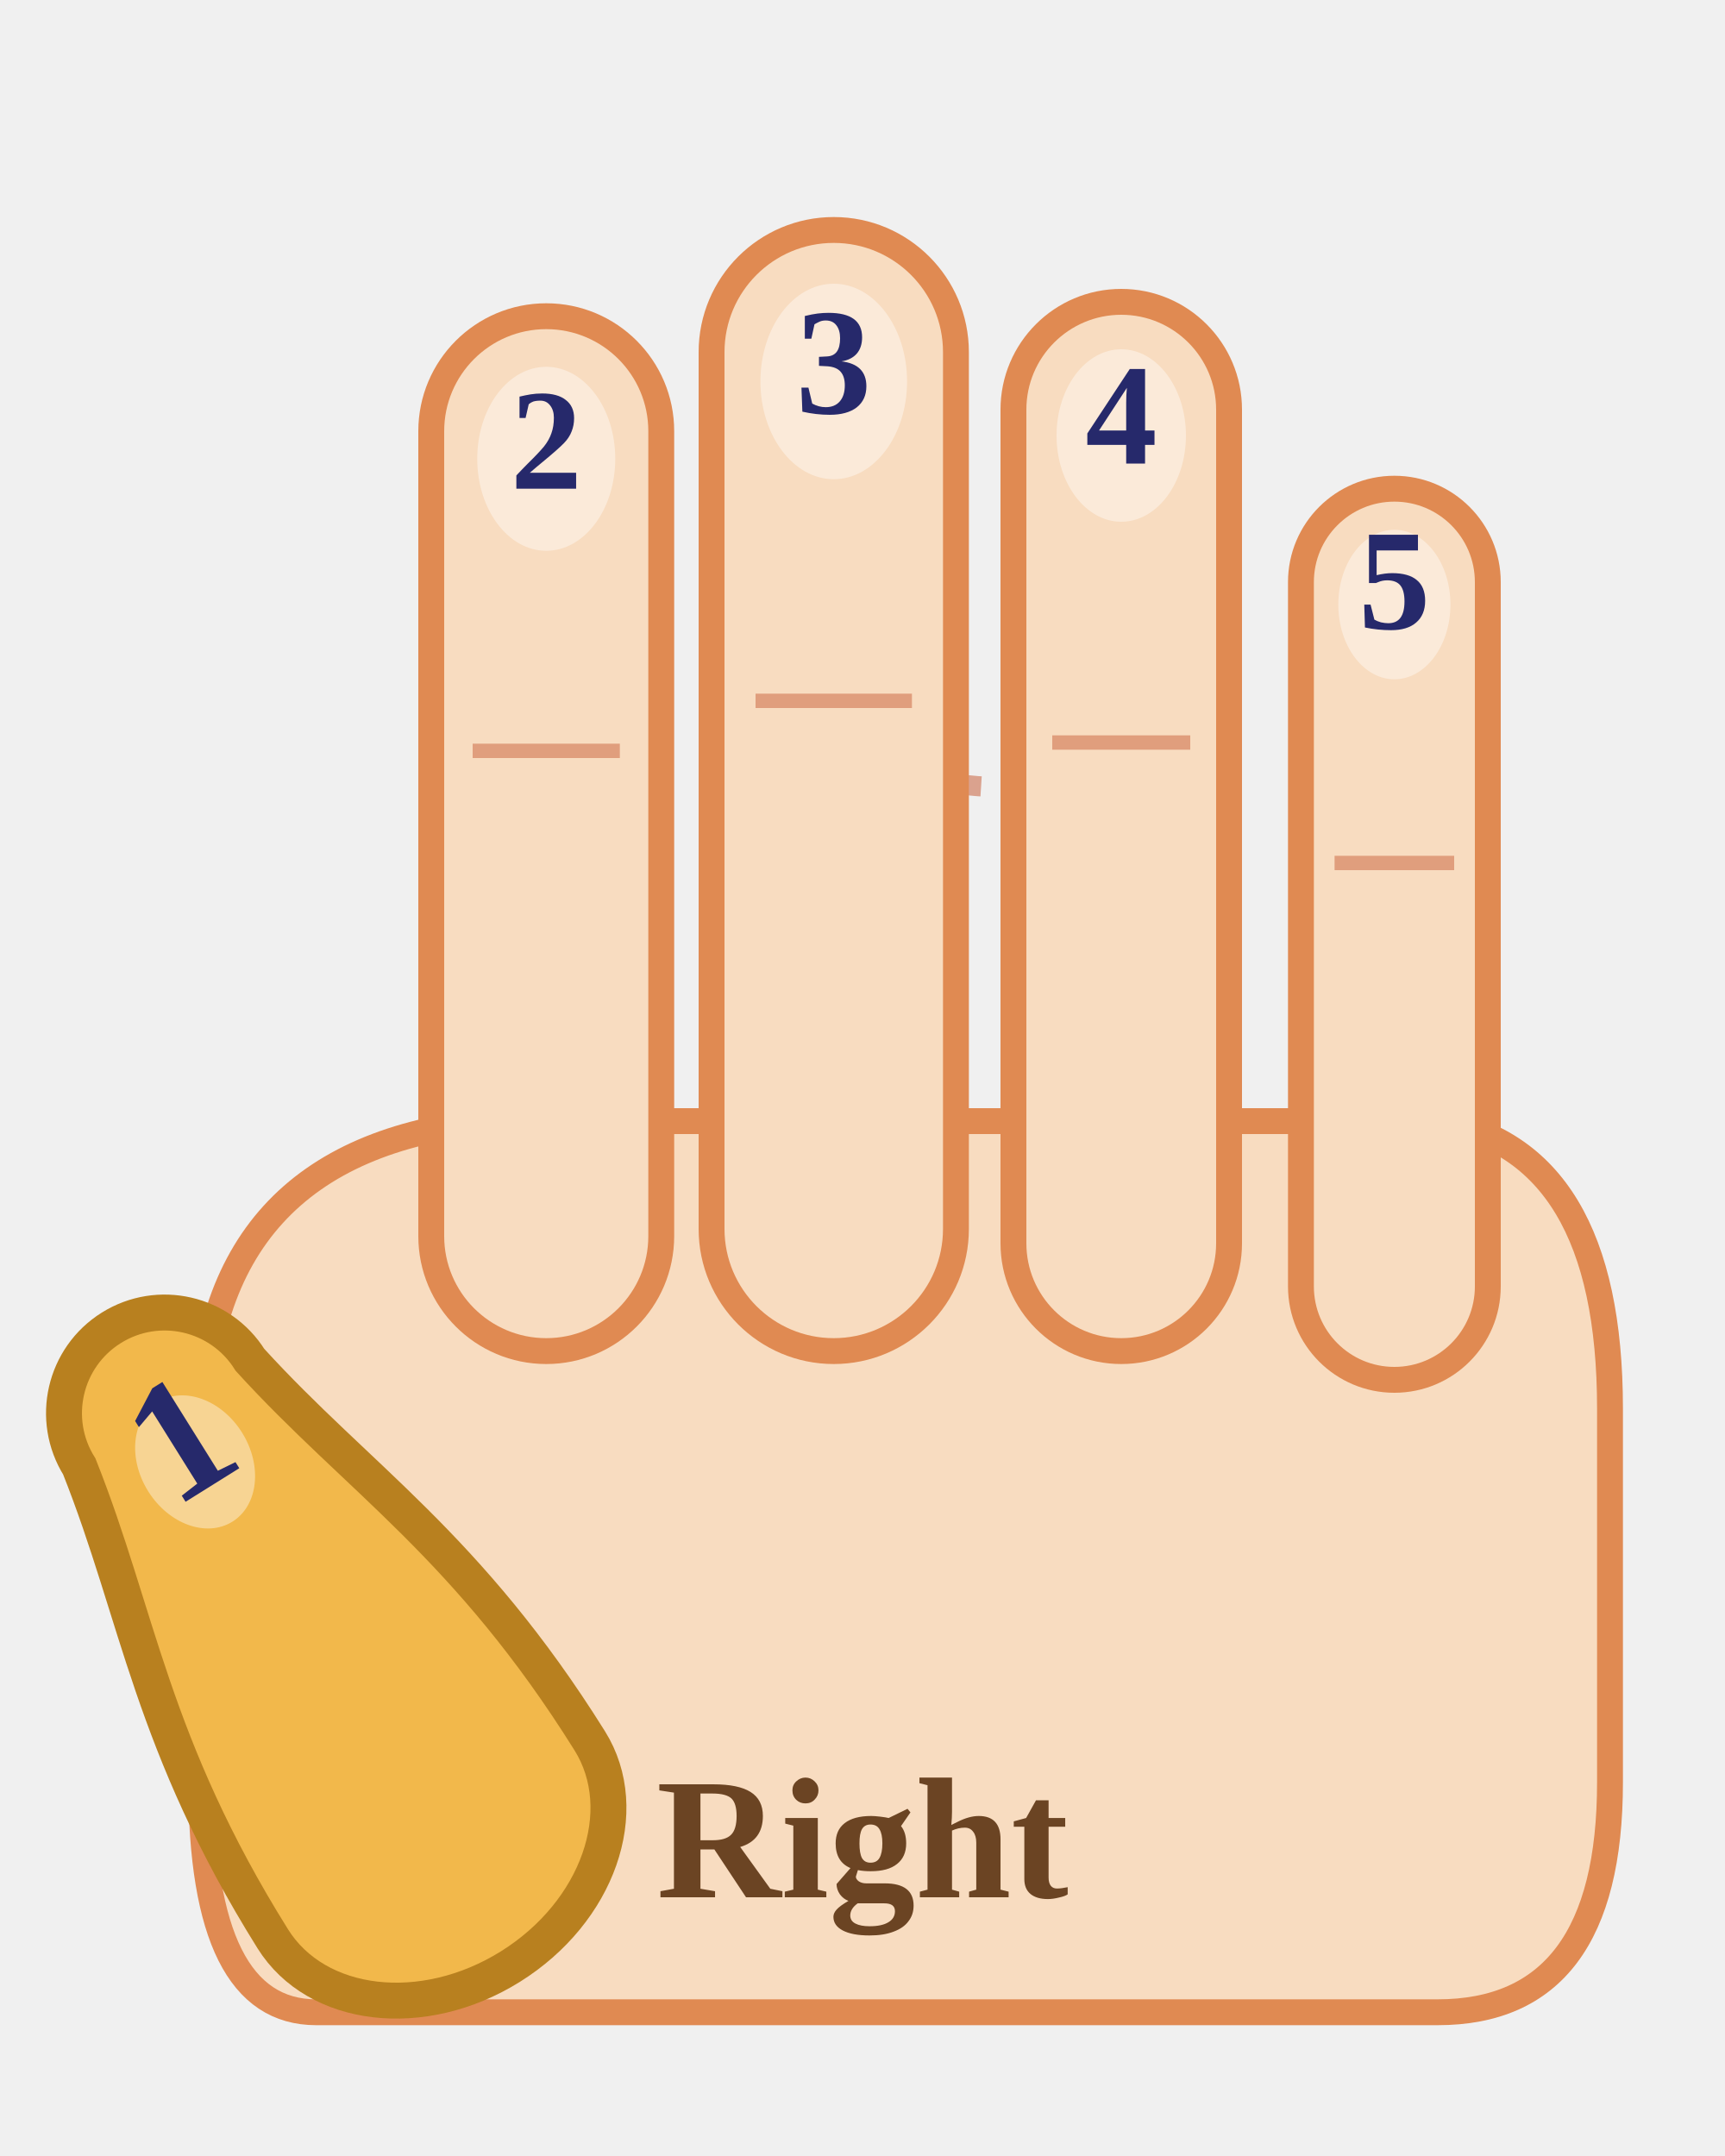
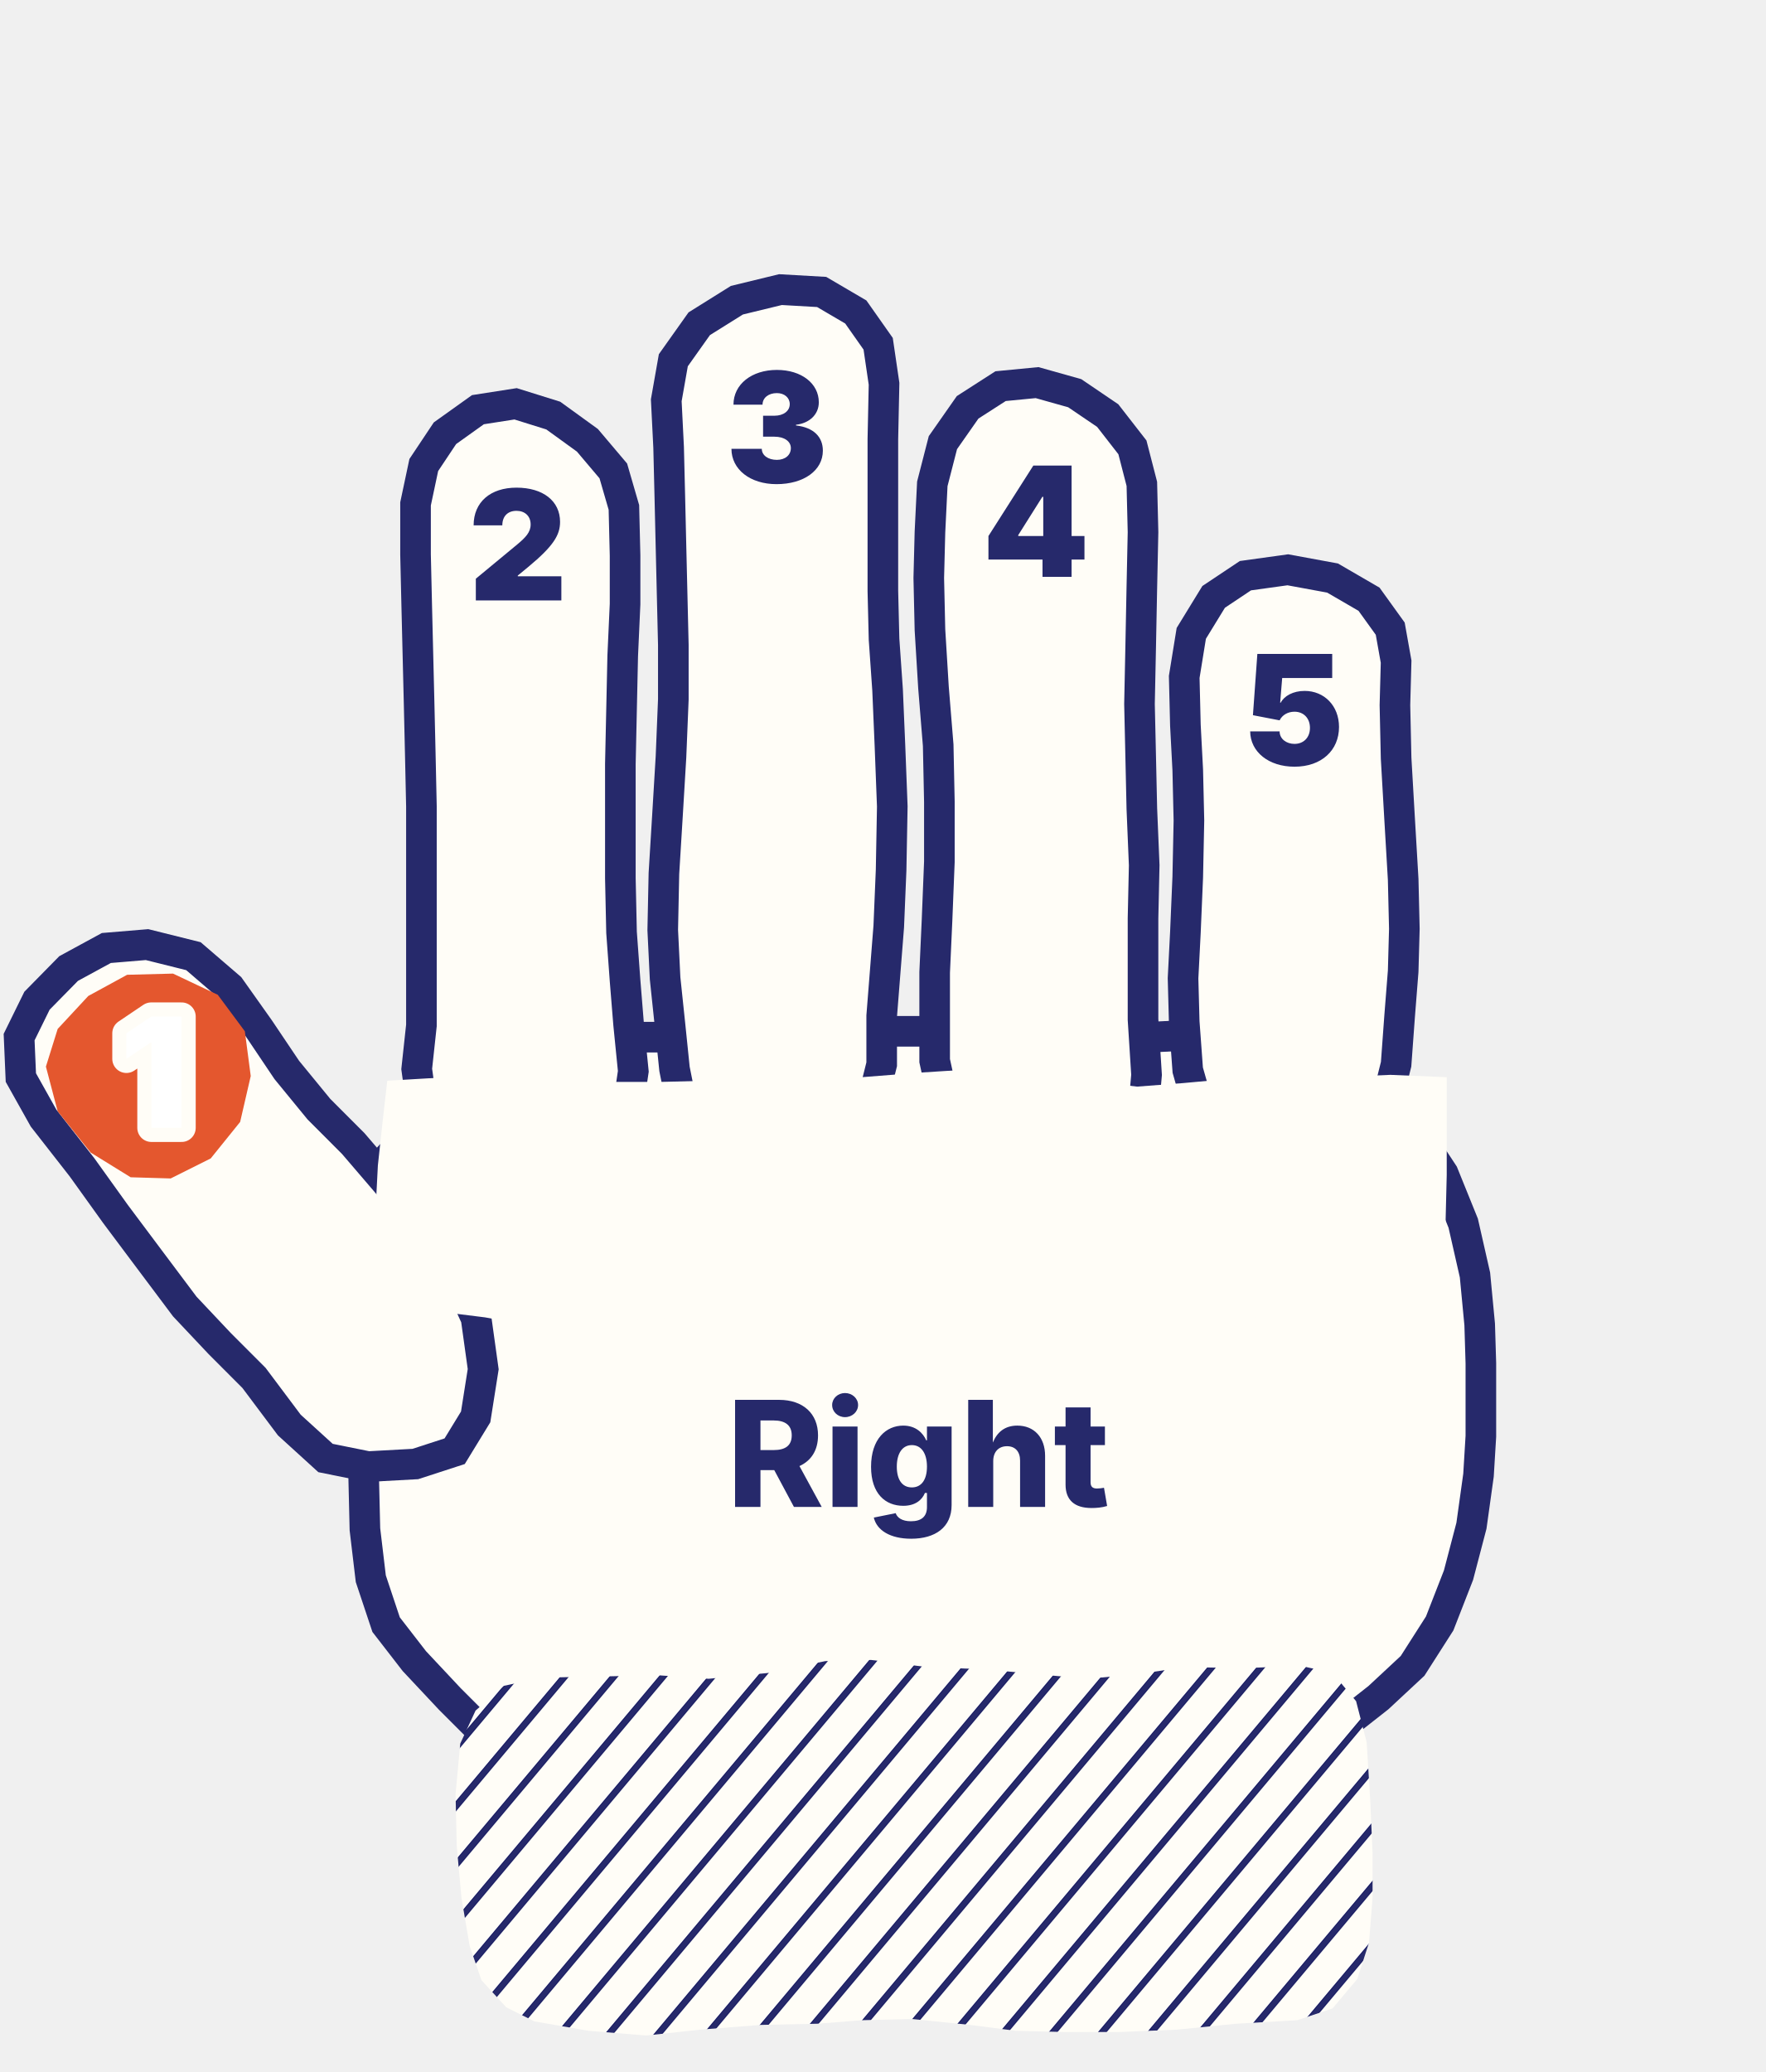
- <svg viewBox="0 0 120 150" style="width: 150px; display: block;">
-   <path d="M22,140 Q14,140 14,124 L14,100 Q14,80 34,78 L100,78 Q112,80 112,98 L112,124 Q112,140 100,140 Z" fill="#f8dcc0" stroke="#e08a52" stroke-width="1.8" />
-   <path d="M56,50.72 Q68,57.72 80,52.62" fill="none" stroke="#c4532c" stroke-width="1.4" stroke-dasharray="1 3" opacity="0.5" />
-   <g transform="rotate(-32 30 128)" style="cursor: pointer;">
-     <path d="M17,128 C17,112 21,104 23,93 A7,7 0 0 1 37,93 C39,104 43,112 43,128 A13,10.4 0 0 1 17,128 Z" fill="#f2b84b" stroke="#b8801f" stroke-width="2.5" />
-     <ellipse cx="30" cy="97" rx="3.85" ry="4.9" fill="#fff" opacity="0.4" />
-     <text x="30" y="99" text-anchor="middle" font-size="12" font-weight="900" fill="#26296b">1</text>
+ <svg xmlns="http://www.w3.org/2000/svg" viewBox="0 0 150 176" width="300" height="352">
+   <defs>
+     <pattern id="hphand20" width="3.2" height="3.2" patternUnits="userSpaceOnUse" patternTransform="rotate(40)">
+       <rect width="3.2" height="3.2" fill="#fffdf7" />
+       <line x1="0" y1="0" x2="0" y2="3.2" stroke="#26296b" stroke-width="1.15" />
+     </pattern>
+   </defs>
+   <path d="M54.4 88.1l3.9 0 4.2.4 4.1.2 4.3-.6 5-.5 4.7 0 4.4.2 4.6.1 4.4.2 3.7 0 3.9-.2 4.3.3 4.1 1.3 3.6 1.4 3.3 1.9 3.2 3.1 2.5 3.8 1.7 4.2 1 4.4 .4 4.2 .1 3.3 0 3.1 0 3.1-.2 3.3-.6 4.3-1.1 4.2-1.6 4.1-2.3 3.6-2.9 2.7-2.8 2.2-3.1 1.8-4 1.4-4.4.3-4.2-.1-4.4.3-4.7.2-4.1-.3-4.5-.3-5 .1-4.2-.1-4.2-.4-4.8-.1-4.4.5-4 .4-4.7 0-4.8-.8-3.6-2-3-3-3-3.2-2.4-3.1-1.3-3.9-.5-4.2-.1-4.2 0-3.2-.4-3.2-.5-3.5-.6-4-.1-4.9 1-4.2 2.1-3.7 3-3.3 3.4-2.9 3.5-2 4-1.3 4.3-.9z" fill="#fffdf7" stroke="#26296b" stroke-width="2.6" />
+   <path d="M43.8 34.3l0 0 3.2 1 2.9 2.1 2.2 2.6 .9 3.1 .1 4.1 0 4.1-.2 4.4-.1 4.6-.1 4.6 0 4.8 0 4.9 .1 4.6 .3 4.1 .3 3.7 .4 4-.5 3.4-2.1 2.6-3.5 1.4-4.3.4 0 0-3.5-.7-2.5-1.8-1.6-2.6-.4-2.9 .4-3.7 0-4.1 0-4.8 0-4.9 0-4.8-.1-4.6-.1-4.3-.1-4.1-.1-4.1-.1-4.3 0-4.3 .7-3.3 1.8-2.7 2.8-2z" fill="#fffdf7" stroke="#26296b" stroke-width="2.6" />
+   <path d="M66.3 24.6l0 0 3.5.2 2.9 1.7 1.9 2.7 .5 3.4-.1 4.7 0 4.6 0 4.2 0 4.1 .1 4.1 .3 4.3 .2 4.7 .2 5.2-.1 5.4-.2 4.8-.3 3.8-.3 3.8 0 4.1-.8 3.2-2.1 2.5-3 1.8-3.3 1.1 0 0-3.3-.2-2.7-1.6-1.7-2.9-.7-3.5-.4-3.9-.4-3.8-.2-4.1 .1-4.8 .3-4.9 .3-5 .2-4.9 0-4.6-.1-4.2-.1-4.2-.1-4.3-.1-4.1-.2-4 .6-3.4 2.2-3.1 3.2-2z" fill="#fffdf7" stroke="#26296b" stroke-width="2.6" />
+   <path d="M88.1 32.5l0 0 3.2.9 2.8 1.9 2.1 2.7 .8 3.1 .1 4.1-.1 4.7-.1 5.1-.1 4.8 .1 4.4 .1 4.5 .2 4.8-.1 4.5 0 4.1 0 4.5 .3 4.7-.3 3.4-1.6 2.5-3 1.6-4.1.6 0 0-3.8-.9-2.7-2.3-1.8-2.9-.7-3.2 0-3.8 0-3.7 .2-4.4 .2-5 0-5.1-.1-4.8-.4-4.9-.3-4.9-.1-4.4 .1-3.9 .2-4.1 .9-3.5 2.1-3 2.8-1.8z" fill="#fffdf7" stroke="#26296b" stroke-width="2.6" />
+   <path d="M109.4 48.4l0 0 3.8.7 3.1 1.8 1.8 2.5 .5 2.8-.1 3.7 .1 4.5 .3 5.2 .3 5.1 .1 4.2-.1 3.6-.3 3.8-.3 4.1-.8 3.2-2 2.6-2.7 1.9-3.1 1.1 0 0-3.2-.2-2.9-1.7-2-2.9-1-3.5-.3-4.1-.1-3.7 .2-3.9 .2-4.7 .1-4.8-.1-4.3-.2-3.8-.1-4.1 .6-3.7 1.9-3.1 2.7-1.8z" fill="#fffdf7" stroke="#26296b" stroke-width="2.6" />
+   <g transform="rotate(-38 34 118)">
+     <path d="M33.8 72.5l0 0 3.6.6 2.9 1.9 2.5 3.2 .8 4-.2 4.3-.3 4.2 .1 4.3 .5 4.1 .2 4.4 0 4.7-.1 4.8-1 4.2-2.2 3.8-3 2.8-3.2 1.2 0 0-3.3-1.2-3.3-2.3-2.4-2.8-.7-4.1 .1-5-.5-4.1-.4-4.3 .1-5 .1-4.8 .2-4.9 0-5.3 .6-3.9 2-2.8 3.1-1.5z" fill="#fffdf7" stroke="#26296b" stroke-width="2.6" />
  </g>
-   <g style="cursor: pointer;">
-     <rect x="30" y="22" width="16" height="72" rx="8" fill="#f8dcc0" stroke="#e08a52" stroke-width="1.8" />
-     <line x1="32.88" x2="43.12" y1="52.24" y2="52.24" stroke="#c4532c" stroke-width="1" opacity="0.45" />
-     <ellipse cx="38" cy="31.92" rx="4.8" ry="6.4" fill="#fff" opacity="0.4" />
-     <text x="38" y="34" text-anchor="middle" font-size="10" font-weight="900" fill="#26296b">2</text>
-   </g>
-   <g style="cursor: pointer;">
-     <rect x="49.5" y="16" width="17" height="78" rx="8.5" fill="#f8dcc0" stroke="#e08a52" stroke-width="1.8" />
-     <line x1="52.56" x2="63.44" y1="48.76" y2="48.76" stroke="#c4532c" stroke-width="1" opacity="0.45" />
-     <ellipse cx="58" cy="26.54" rx="5.1" ry="6.8" fill="#fff" opacity="0.4" />
-     <text x="58" y="28.75" text-anchor="middle" font-size="10.54" font-weight="900" fill="#26296b">3</text>
-   </g>
-   <g style="cursor: pointer;">
-     <rect x="70.5" y="21" width="15" height="73" rx="7.5" fill="#f8dcc0" stroke="#e08a52" stroke-width="1.8" />
-     <line x1="73.2" x2="82.8" y1="51.66" y2="51.66" stroke="#c4532c" stroke-width="1" opacity="0.45" />
-     <ellipse cx="78" cy="30.3" rx="4.5" ry="6" fill="#fff" opacity="0.4" />
-     <text x="78" y="32.25" text-anchor="middle" font-size="10" font-weight="900" fill="#26296b">4</text>
-   </g>
-   <g style="cursor: pointer;">
-     <rect x="90.5" y="34" width="13" height="62" rx="6.5" fill="#f8dcc0" stroke="#e08a52" stroke-width="1.8" />
-     <line x1="92.84" x2="101.16" y1="60.04" y2="60.04" stroke="#c4532c" stroke-width="1" opacity="0.45" />
-     <ellipse cx="97" cy="42.06" rx="3.9" ry="5.2" fill="#fff" opacity="0.4" />
-     <text x="97" y="43.75" text-anchor="middle" font-size="10" font-weight="900" fill="#26296b">5</text>
-   </g>
-   <text x="60" y="132" text-anchor="middle" font-size="12" font-weight="900" fill="#6b4423">Right</text>
+   <path d="M32.9 91.8l5.1-.3 4.2 0 4.7.2 5 .2 4.2 0 4-.1 4.2.1 4.1 0 4.8-.4 5.1-.4 4.7-.3 4.5.2 4.8.8 4.3.5 3.9-.3 4.4-.4 4.4 0 4.2-.1 4.6-.2 4.8.2 0 4.2 0 4.1-.1 4.1-.1 4.4 0 4.3-4.4-.3-3.9-.2-3.9-.1-4.8-.1-4.9.3-4.3.5-4.8.2-5.3-.6-4.9-.2-4.6.2-4.4-.2-4-.5-4.2 0-4.8.2-4.4.2-4.3.6-5.1.1-4.5-.8-4-.5-4.7.2-.4-4.4-.2-4.3 .2-3.9 .4-3.7z" fill="#fffdf7" />
+   <text stroke="#fffdf7" stroke-width="2.4" stroke-linejoin="round" paint-order="stroke" x="44" y="51" text-anchor="middle" font-size="13" font-weight="900" fill="#26296b" font-family="Inter,sans-serif">2</text>
+   <text stroke="#fffdf7" stroke-width="2.4" stroke-linejoin="round" paint-order="stroke" x="66" y="41" text-anchor="middle" font-size="13" font-weight="900" fill="#26296b" font-family="Inter,sans-serif">3</text>
+   <text stroke="#fffdf7" stroke-width="2.4" stroke-linejoin="round" paint-order="stroke" x="88" y="49" text-anchor="middle" font-size="13" font-weight="900" fill="#26296b" font-family="Inter,sans-serif">4</text>
+   <text stroke="#fffdf7" stroke-width="2.4" stroke-linejoin="round" paint-order="stroke" x="110" y="65" text-anchor="middle" font-size="13" font-weight="900" fill="#26296b" font-family="Inter,sans-serif">5</text>
+   <path d="M3.9 90.6l1 3.8 2.8 3.5 3.4 2.1 3.4.1 3.4-1.7 2.5-3.1 .9-3.9-.5-3.8-2.3-3.1-3.8-1.8-3.9.1-3.3 1.8-2.6 2.8z" fill="#e4572e" />
+   <text stroke="#fffdf7" stroke-width="2.4" stroke-linejoin="round" paint-order="stroke" x="13.1" y="95.8" text-anchor="middle" font-size="13" font-weight="900" fill="#fff" font-family="Inter,sans-serif">1</text>
+   <path d="M46 142.5l5.2-.1 4.7-.1 4.3.3 5.1-.5 4.8-1 3.9-.1 4.7.6 5 .2 4.3.4 4.4.4 4.3-.4 4-.6 4.9.1 4.9-.2 2.7.6 2 2.4 .9 3.5 .3 4.9 .2 4.5 0 3.8-.3 3.8-1 3.1-2.1 2.5-3 1-5.2.3-5 .5-4.8.2-4.9 0-4-.1-3.9-.5-4.9-.5-4.3.1-3.8.3-4.8.1-5.1.4-4.6.5-4.9-.4-4.6-.8-2.4-1.2-2.1-2.3-1-2.9-.7-4.1-.4-4.4-.1-4.4 .4-4.3 1.3-2.8 2.4-2.1z" fill="url(#hphand20)" />
+   <text stroke="#fffdf7" stroke-width="2.4" stroke-linejoin="round" paint-order="stroke" x="78" y="128" text-anchor="middle" font-size="12.5" font-weight="800" fill="#26296b" font-family="Inter,sans-serif">Right</text>
</svg>
